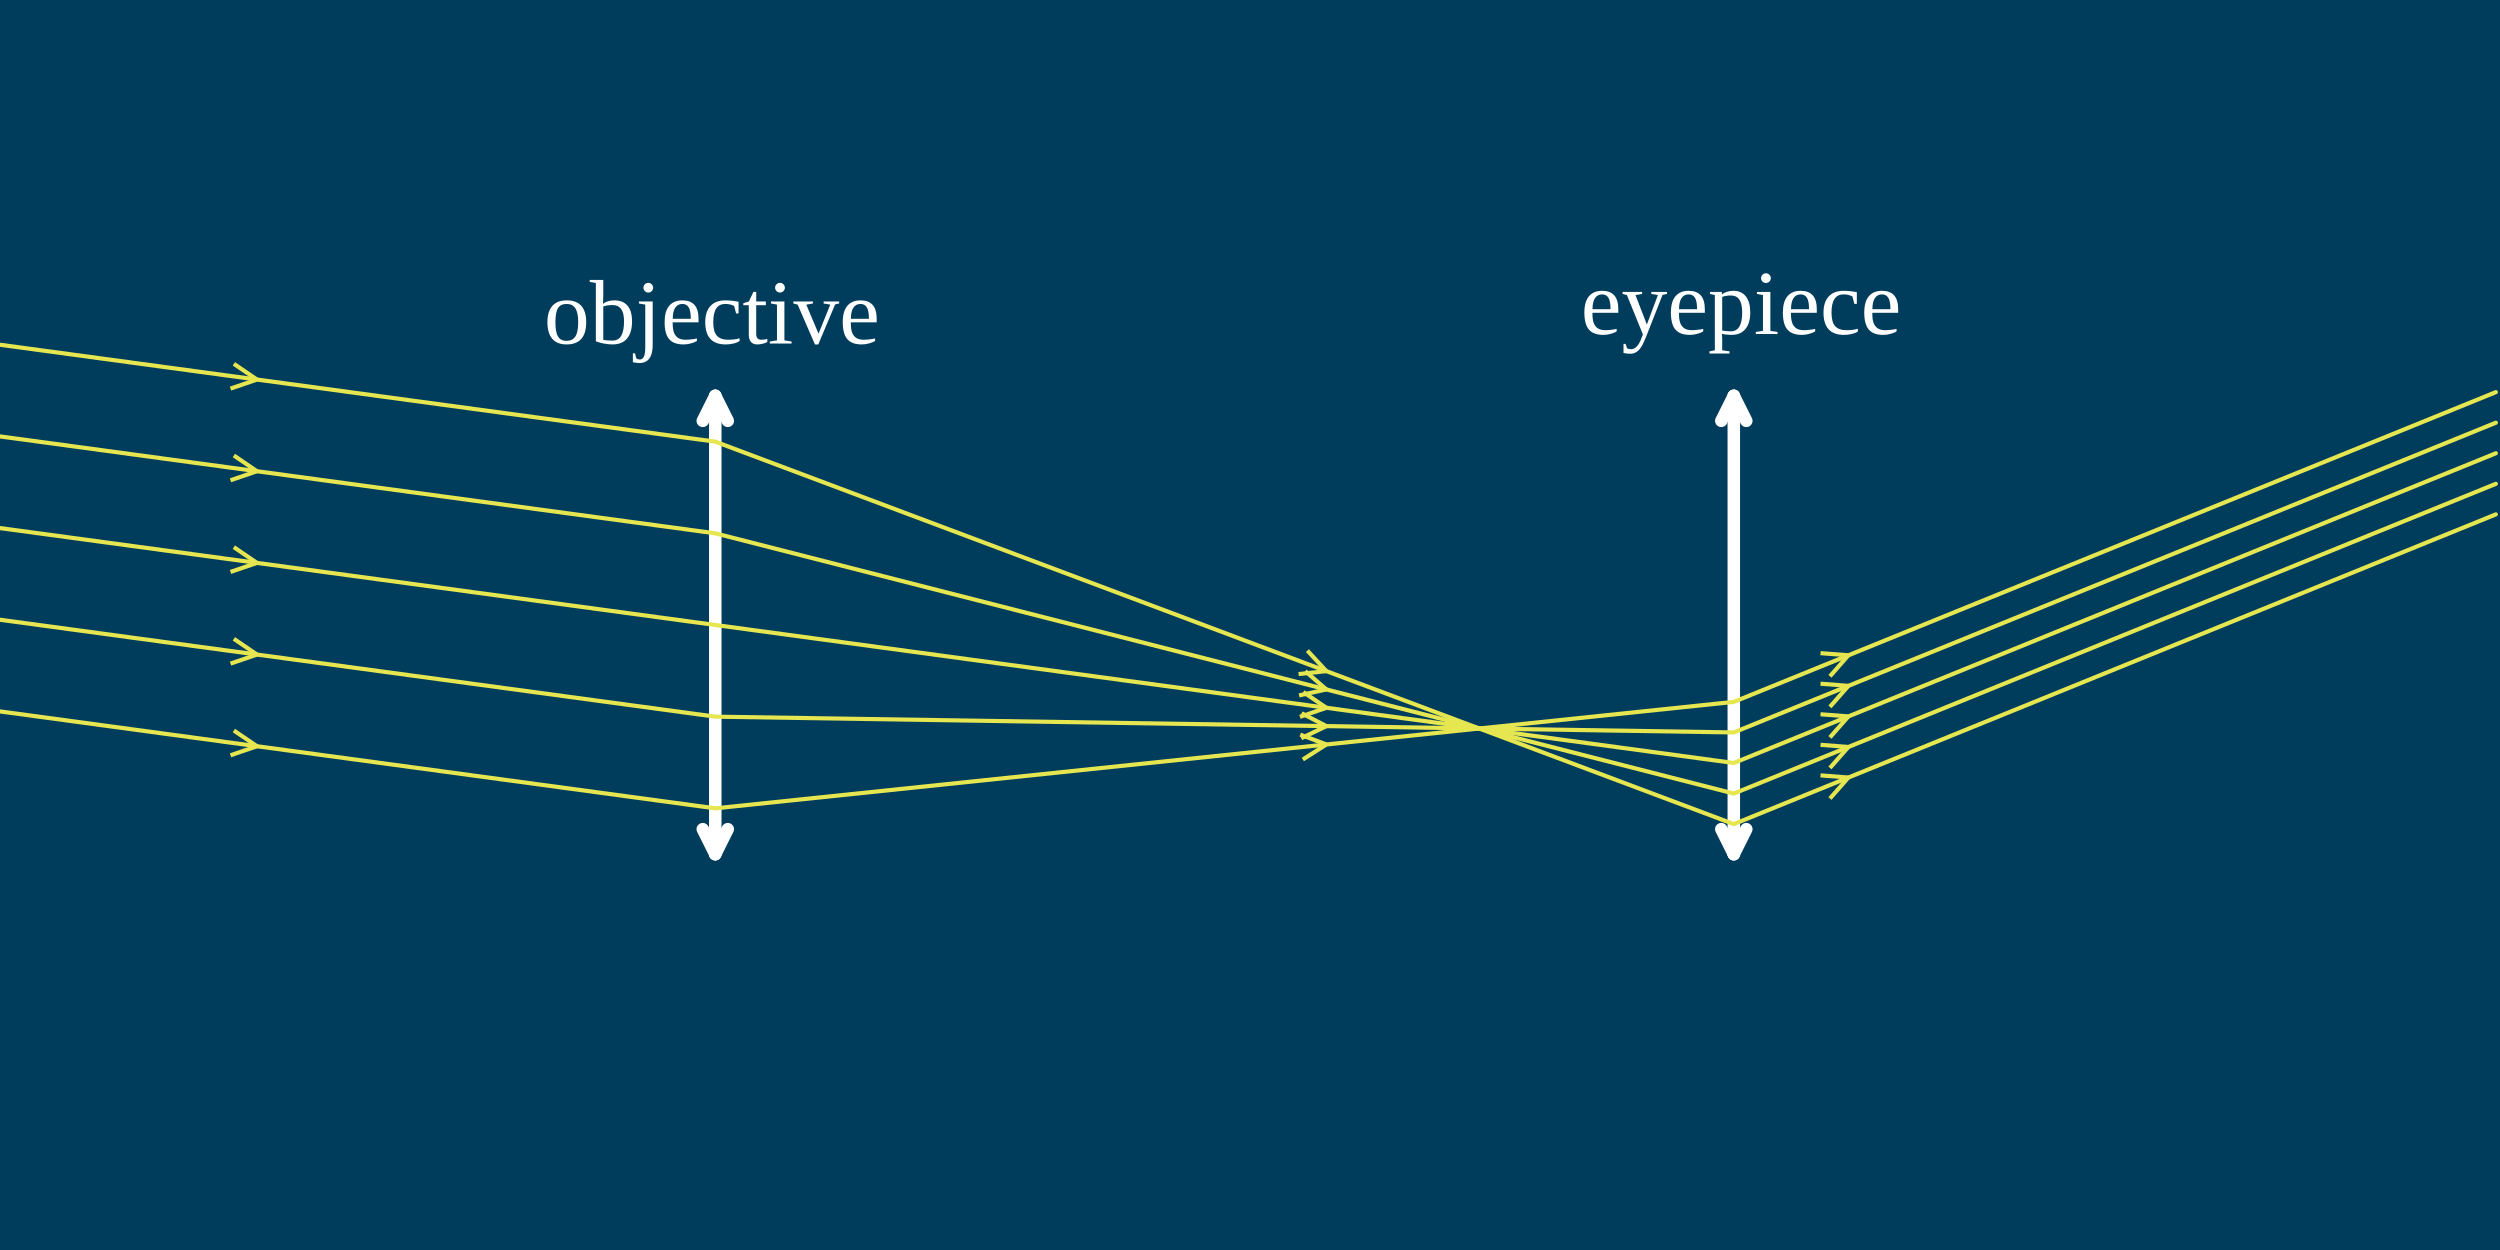
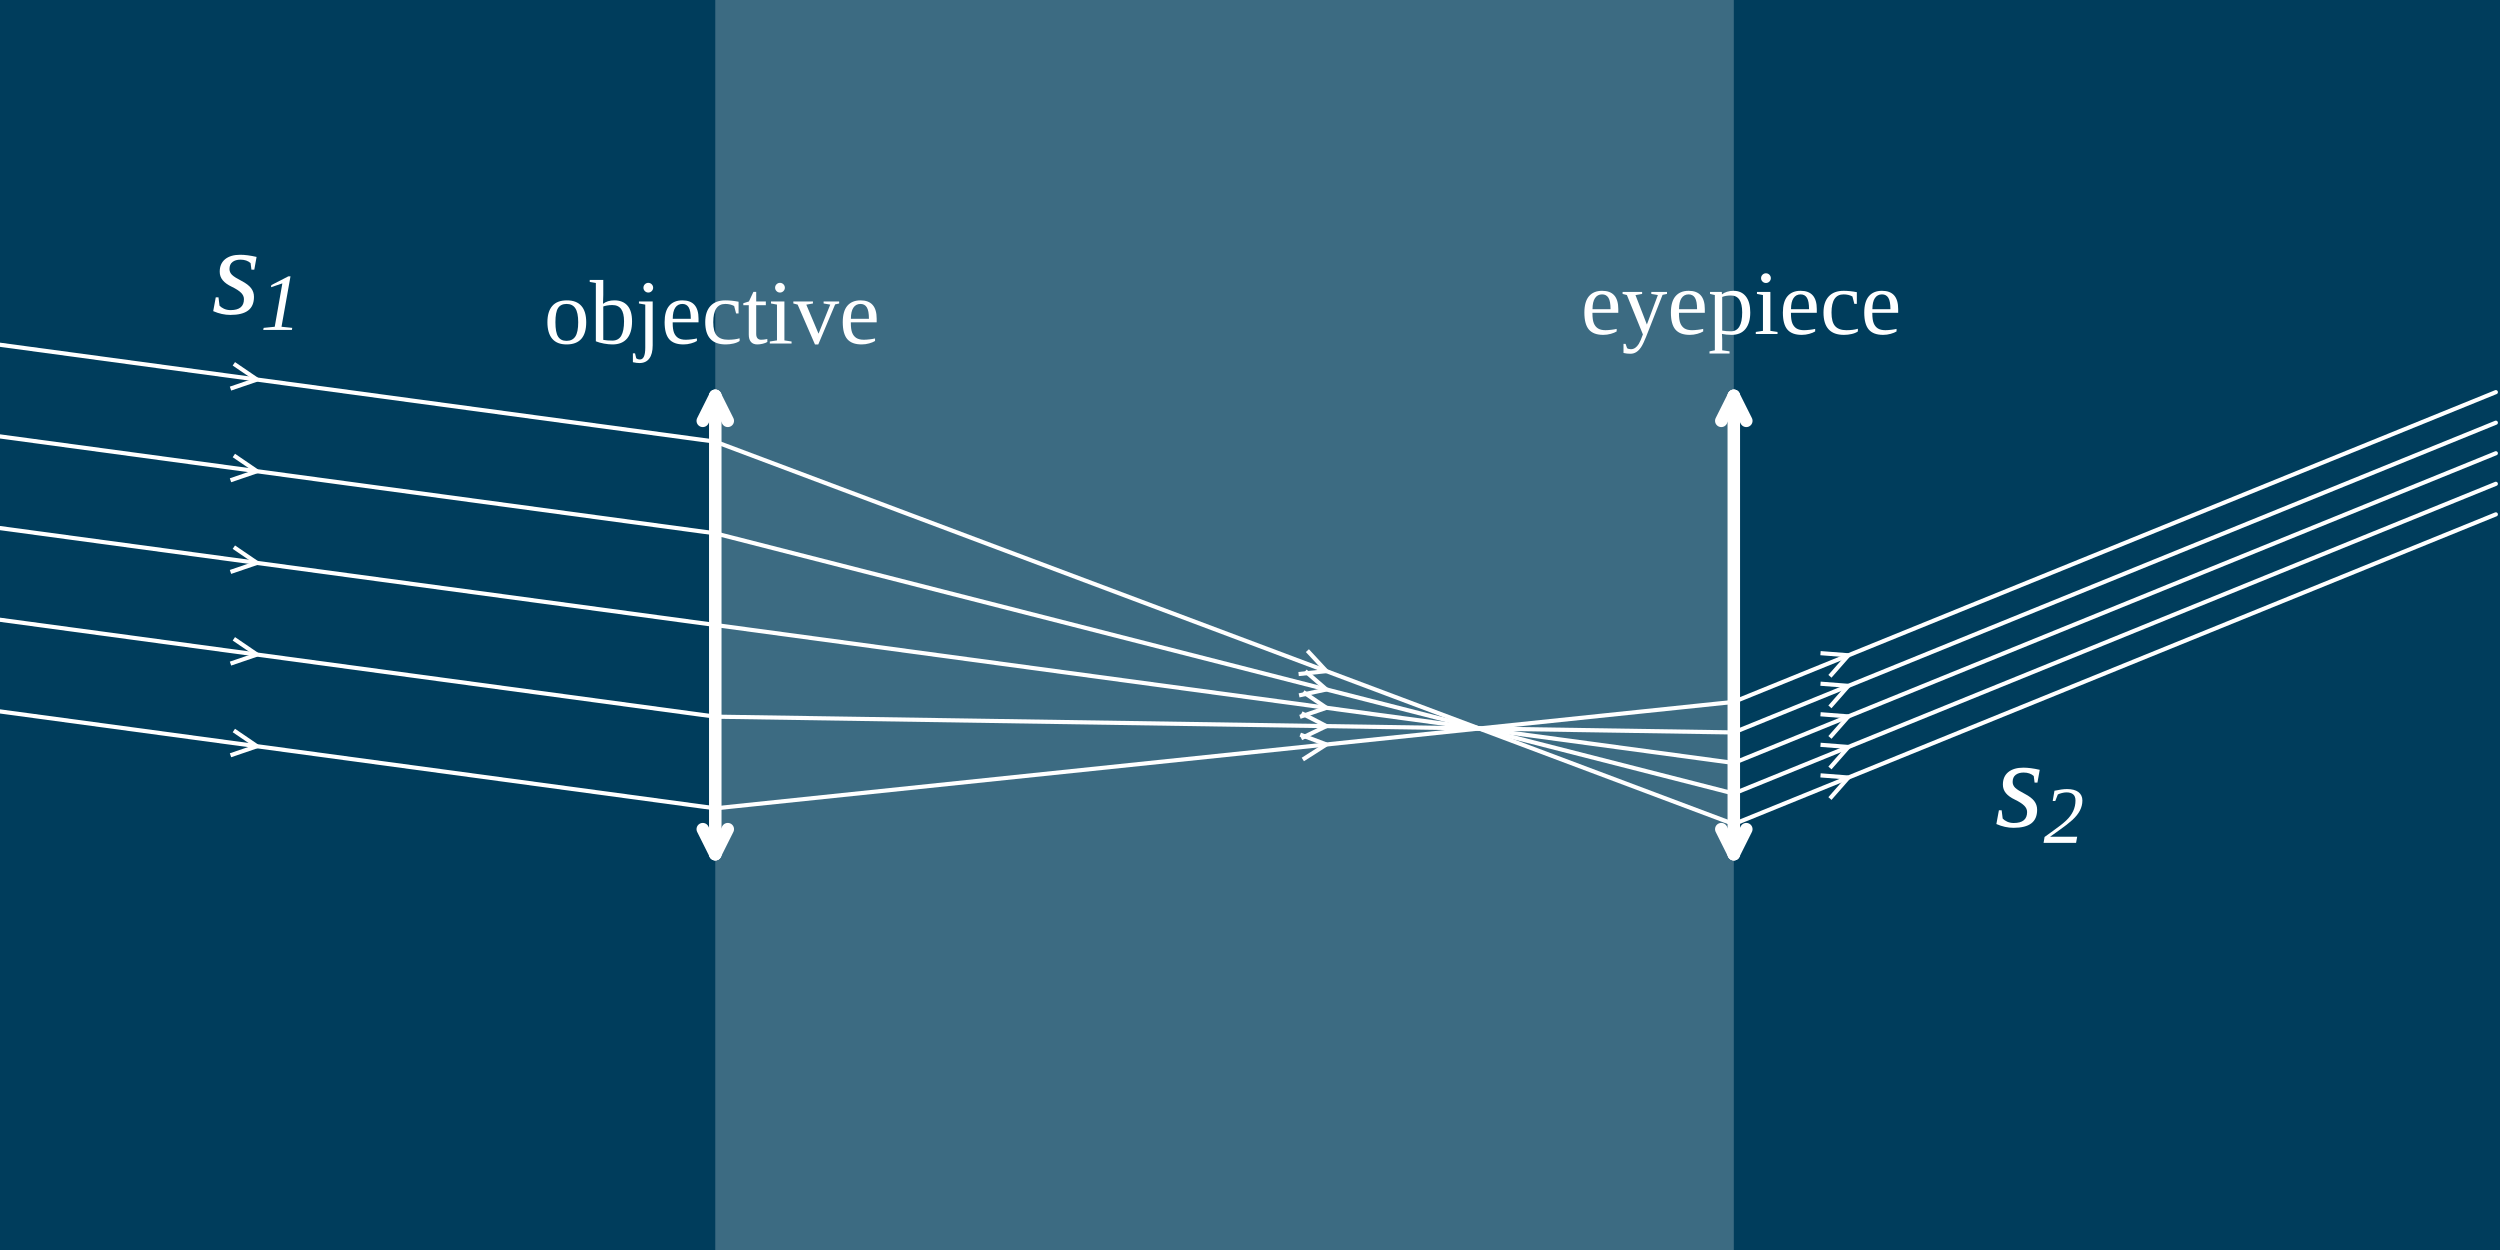
<svg xmlns="http://www.w3.org/2000/svg" version="1.1" width="640" height="320" viewBox="0 0 600 300" id="svg2">
  <defs id="defs4" />
  <g id="g8">
    <rect style="fill:#003d5c;fill-opacity:1;stroke:none" id="rect10" height="300" width="600" y="0" x="0" />
  </g>
  <g id="g14" transform="matrix(1,0,0,-1,300,150)">
    <path d="M -128.333,55 V -55" stroke-miterlimit="10" id="path16" style="fill:none;stroke:#ffffff;stroke-width:3;stroke-linecap:round;stroke-miterlimit:10;stroke-dasharray:none;stroke-opacity:1;paint-order:fill stroke markers" />
    <path d="m -131.333,49 3,6" stroke-miterlimit="10" id="path18" style="fill:none;stroke:#ffffff;stroke-width:3;stroke-linecap:round;stroke-miterlimit:10;stroke-dasharray:none;stroke-opacity:1;paint-order:fill stroke markers" />
    <path d="m -128.333,55 3,-6" stroke-miterlimit="10" id="path20" style="fill:none;stroke:#ffffff;stroke-width:3;stroke-linecap:round;stroke-miterlimit:10;stroke-dasharray:none;stroke-opacity:1;paint-order:fill stroke markers" />
    <path d="m -125.333,-49 -3,-6" stroke-miterlimit="10" id="path22" style="fill:none;stroke:#ffffff;stroke-width:3;stroke-linecap:round;stroke-miterlimit:10;stroke-dasharray:none;stroke-opacity:1;paint-order:fill stroke markers" />
    <path d="m -128.333,-55 -3,6" stroke-miterlimit="10" id="path24" style="fill:none;stroke:#ffffff;stroke-width:3;stroke-linecap:round;stroke-miterlimit:10;stroke-dasharray:none;stroke-opacity:1;paint-order:fill stroke markers" />
  </g>
  <g id="g26" transform="matrix(1,0,0,-1,300,150)">
    <path d="M 116.111,55 V -55" stroke-miterlimit="10" id="path28" style="fill:none;stroke:#ffffff;stroke-width:3;stroke-linecap:round;stroke-miterlimit:10;stroke-dasharray:none;stroke-opacity:1;paint-order:fill stroke markers" />
    <path d="m 113.111,49 3,6" stroke-miterlimit="10" id="path30" style="fill:none;stroke:#ffffff;stroke-width:3;stroke-linecap:round;stroke-miterlimit:10;stroke-dasharray:none;stroke-opacity:1;paint-order:fill stroke markers" />
    <path d="m 116.111,55 3,-6" stroke-miterlimit="10" id="path32" style="fill:none;stroke:#ffffff;stroke-width:3;stroke-linecap:round;stroke-miterlimit:10;stroke-dasharray:none;stroke-opacity:1;paint-order:fill stroke markers" />
    <path d="m 119.111,-49 -3,-6" stroke-miterlimit="10" id="path34" style="fill:none;stroke:#ffffff;stroke-width:3;stroke-linecap:round;stroke-miterlimit:10;stroke-dasharray:none;stroke-opacity:1;paint-order:fill stroke markers" />
    <path d="m 116.111,-55 -3,6" stroke-miterlimit="10" id="path36" style="fill:none;stroke:#ffffff;stroke-width:3;stroke-linecap:round;stroke-miterlimit:10;stroke-dasharray:none;stroke-opacity:1;paint-order:fill stroke markers" />
  </g>
  <g id="g38" transform="matrix(1,0,0,-1,300,150)" />
-   <g id="g40" transform="matrix(1,0,0,-1,300,150)" style="stroke:#e6e650;stroke-opacity:1">
-     <path d="M -1062.024,170.5 -128.333,44 116.111,-47.785 299,26.551" stroke-miterlimit="10" id="path42" style="fill:none;stroke:#e6e650;stroke-linecap:round;stroke-miterlimit:10;stroke-dasharray:none;stroke-opacity:1;paint-order:fill stroke markers" />
-     <path d="m -243.876,62.682 5.543,-3.778" stroke-miterlimit="10" id="path44" style="fill:none;stroke:#e6e650;stroke-miterlimit:10;stroke-dasharray:none;stroke-opacity:1;paint-order:fill stroke markers" />
-     <path d="m -238.333,58.903 -6.348,-2.167" stroke-miterlimit="10" id="path46" style="fill:none;stroke:#e6e650;stroke-miterlimit:10;stroke-dasharray:none;stroke-opacity:1;paint-order:fill stroke markers" />
-     <path d="m 13.771,-6.153 4.563,-4.918" stroke-miterlimit="10" id="path48" style="fill:none;stroke:#e6e650;stroke-miterlimit:10;stroke-dasharray:none;stroke-opacity:1;paint-order:fill stroke markers" />
-     <path d="m 18.333,-11.071 -6.672,-0.699" stroke-miterlimit="10" id="path50" style="fill:none;stroke:#e6e650;stroke-miterlimit:10;stroke-dasharray:none;stroke-opacity:1;paint-order:fill stroke markers" />
-     <path d="m 136.923,-36.088 6.688,-0.52" stroke-miterlimit="10" id="path52" style="fill:none;stroke:#e6e650;stroke-miterlimit:10;stroke-dasharray:none;stroke-opacity:1;paint-order:fill stroke markers" />
-     <path d="m 143.611,-36.608 -4.429,-5.038" stroke-miterlimit="10" id="path54" style="fill:none;stroke:#e6e650;stroke-miterlimit:10;stroke-dasharray:none;stroke-opacity:1;paint-order:fill stroke markers" />
+   <g id="g40" transform="matrix(1,0,0,-1,300,150)" style="stroke:#ffffff;stroke-opacity:1">
+     <path d="M -1062.024,170.5 -128.333,44 116.111,-47.785 299,26.551" stroke-miterlimit="10" id="path42" style="fill:none;stroke:#ffffff;stroke-linecap:round;stroke-miterlimit:10;stroke-dasharray:none;stroke-opacity:1;paint-order:fill stroke markers" />
+     <path d="m -243.876,62.682 5.543,-3.778" stroke-miterlimit="10" id="path44" style="fill:none;stroke:#ffffff;stroke-miterlimit:10;stroke-dasharray:none;stroke-opacity:1;paint-order:fill stroke markers" />
+     <path d="m -238.333,58.903 -6.348,-2.167" stroke-miterlimit="10" id="path46" style="fill:none;stroke:#ffffff;stroke-miterlimit:10;stroke-dasharray:none;stroke-opacity:1;paint-order:fill stroke markers" />
+     <path d="m 13.771,-6.153 4.563,-4.918" stroke-miterlimit="10" id="path48" style="fill:none;stroke:#ffffff;stroke-miterlimit:10;stroke-dasharray:none;stroke-opacity:1;paint-order:fill stroke markers" />
+     <path d="m 18.333,-11.071 -6.672,-0.699" stroke-miterlimit="10" id="path50" style="fill:none;stroke:#ffffff;stroke-miterlimit:10;stroke-dasharray:none;stroke-opacity:1;paint-order:fill stroke markers" />
+     <path d="m 136.923,-36.088 6.688,-0.52" stroke-miterlimit="10" id="path52" style="fill:none;stroke:#ffffff;stroke-miterlimit:10;stroke-dasharray:none;stroke-opacity:1;paint-order:fill stroke markers" />
+     <path d="m 143.611,-36.608 -4.429,-5.038" stroke-miterlimit="10" id="path54" style="fill:none;stroke:#ffffff;stroke-miterlimit:10;stroke-dasharray:none;stroke-opacity:1;paint-order:fill stroke markers" />
  </g>
-   <g id="g56" transform="matrix(1,0,0,-1,300,150)" style="stroke:#e6e650;stroke-opacity:1">
-     <path d="M -1224.405,170.5 -128.333,22 116.111,-40.452 299,33.884" stroke-miterlimit="10" id="path58" style="fill:none;stroke:#e6e650;stroke-linecap:round;stroke-miterlimit:10;stroke-dasharray:none;stroke-opacity:1;paint-order:fill stroke markers" />
-     <path d="m -243.876,40.682 5.543,-3.778" stroke-miterlimit="10" id="path60" style="fill:none;stroke:#e6e650;stroke-miterlimit:10;stroke-dasharray:none;stroke-opacity:1;paint-order:fill stroke markers" />
-     <path d="m -238.333,36.903 -6.348,-2.167" stroke-miterlimit="10" id="path62" style="fill:none;stroke:#e6e650;stroke-miterlimit:10;stroke-dasharray:none;stroke-opacity:1;paint-order:fill stroke markers" />
-     <path d="m 13.263,-11.079 5.071,-4.392" stroke-miterlimit="10" id="path64" style="fill:none;stroke:#e6e650;stroke-miterlimit:10;stroke-dasharray:none;stroke-opacity:1;paint-order:fill stroke markers" />
-     <path d="m 18.333,-15.471 -6.556,-1.421" stroke-miterlimit="10" id="path66" style="fill:none;stroke:#e6e650;stroke-miterlimit:10;stroke-dasharray:none;stroke-opacity:1;paint-order:fill stroke markers" />
-     <path d="m 136.923,-28.754 6.688,-0.52" stroke-miterlimit="10" id="path68" style="fill:none;stroke:#e6e650;stroke-miterlimit:10;stroke-dasharray:none;stroke-opacity:1;paint-order:fill stroke markers" />
-     <path d="m 143.611,-29.274 -4.429,-5.038" stroke-miterlimit="10" id="path70" style="fill:none;stroke:#e6e650;stroke-miterlimit:10;stroke-dasharray:none;stroke-opacity:1;paint-order:fill stroke markers" />
+   <g id="g56" transform="matrix(1,0,0,-1,300,150)" style="stroke:#ffffff;stroke-opacity:1">
+     <path d="M -1224.405,170.5 -128.333,22 116.111,-40.452 299,33.884" stroke-miterlimit="10" id="path58" style="fill:none;stroke:#ffffff;stroke-linecap:round;stroke-miterlimit:10;stroke-dasharray:none;stroke-opacity:1;paint-order:fill stroke markers" />
+     <path d="m -243.876,40.682 5.543,-3.778" stroke-miterlimit="10" id="path60" style="fill:none;stroke:#ffffff;stroke-miterlimit:10;stroke-dasharray:none;stroke-opacity:1;paint-order:fill stroke markers" />
+     <path d="m -238.333,36.903 -6.348,-2.167" stroke-miterlimit="10" id="path62" style="fill:none;stroke:#ffffff;stroke-miterlimit:10;stroke-dasharray:none;stroke-opacity:1;paint-order:fill stroke markers" />
+     <path d="m 13.263,-11.079 5.071,-4.392" stroke-miterlimit="10" id="path64" style="fill:none;stroke:#ffffff;stroke-miterlimit:10;stroke-dasharray:none;stroke-opacity:1;paint-order:fill stroke markers" />
+     <path d="m 18.333,-15.471 -6.556,-1.421" stroke-miterlimit="10" id="path66" style="fill:none;stroke:#ffffff;stroke-miterlimit:10;stroke-dasharray:none;stroke-opacity:1;paint-order:fill stroke markers" />
+     <path d="m 136.923,-28.754 6.688,-0.52" stroke-miterlimit="10" id="path68" style="fill:none;stroke:#ffffff;stroke-miterlimit:10;stroke-dasharray:none;stroke-opacity:1;paint-order:fill stroke markers" />
+     <path d="m 143.611,-29.274 -4.429,-5.038" stroke-miterlimit="10" id="path70" style="fill:none;stroke:#ffffff;stroke-miterlimit:10;stroke-dasharray:none;stroke-opacity:1;paint-order:fill stroke markers" />
  </g>
-   <g id="g72" transform="matrix(1,0,0,-1,300,150)" style="stroke:#e6e650;stroke-opacity:1">
-     <path d="M -1386.786,170.5 -128.333,0 116.111,-33.118 299,41.217" stroke-miterlimit="10" id="path74" style="fill:none;stroke:#e6e650;stroke-linecap:round;stroke-miterlimit:10;stroke-dasharray:none;stroke-opacity:1;paint-order:fill stroke markers" />
-     <path d="m -243.876,18.682 5.543,-3.778" stroke-miterlimit="10" id="path76" style="fill:none;stroke:#e6e650;stroke-miterlimit:10;stroke-dasharray:none;stroke-opacity:1;paint-order:fill stroke markers" />
-     <path d="m -238.333,14.903 -6.348,-2.167" stroke-miterlimit="10" id="path78" style="fill:none;stroke:#e6e650;stroke-miterlimit:10;stroke-dasharray:none;stroke-opacity:1;paint-order:fill stroke markers" />
-     <path d="m 12.79,-16.093 5.543,-3.778" stroke-miterlimit="10" id="path80" style="fill:none;stroke:#e6e650;stroke-miterlimit:10;stroke-dasharray:none;stroke-opacity:1;paint-order:fill stroke markers" />
-     <path d="m 18.333,-19.871 -6.348,-2.167" stroke-miterlimit="10" id="path82" style="fill:none;stroke:#e6e650;stroke-miterlimit:10;stroke-dasharray:none;stroke-opacity:1;paint-order:fill stroke markers" />
-     <path d="m 136.923,-21.421 6.688,-0.52" stroke-miterlimit="10" id="path84" style="fill:none;stroke:#e6e650;stroke-miterlimit:10;stroke-dasharray:none;stroke-opacity:1;paint-order:fill stroke markers" />
-     <path d="m 143.611,-21.941 -4.429,-5.038" stroke-miterlimit="10" id="path86" style="fill:none;stroke:#e6e650;stroke-miterlimit:10;stroke-dasharray:none;stroke-opacity:1;paint-order:fill stroke markers" />
+   <g id="g72" transform="matrix(1,0,0,-1,300,150)" style="stroke:#ffffff;stroke-opacity:1">
+     <path d="M -1386.786,170.5 -128.333,0 116.111,-33.118 299,41.217" stroke-miterlimit="10" id="path74" style="fill:none;stroke:#ffffff;stroke-linecap:round;stroke-miterlimit:10;stroke-dasharray:none;stroke-opacity:1;paint-order:fill stroke markers" />
+     <path d="m -243.876,18.682 5.543,-3.778" stroke-miterlimit="10" id="path76" style="fill:none;stroke:#ffffff;stroke-miterlimit:10;stroke-dasharray:none;stroke-opacity:1;paint-order:fill stroke markers" />
+     <path d="m -238.333,14.903 -6.348,-2.167" stroke-miterlimit="10" id="path78" style="fill:none;stroke:#ffffff;stroke-miterlimit:10;stroke-dasharray:none;stroke-opacity:1;paint-order:fill stroke markers" />
+     <path d="m 12.79,-16.093 5.543,-3.778" stroke-miterlimit="10" id="path80" style="fill:none;stroke:#ffffff;stroke-miterlimit:10;stroke-dasharray:none;stroke-opacity:1;paint-order:fill stroke markers" />
+     <path d="m 18.333,-19.871 -6.348,-2.167" stroke-miterlimit="10" id="path82" style="fill:none;stroke:#ffffff;stroke-miterlimit:10;stroke-dasharray:none;stroke-opacity:1;paint-order:fill stroke markers" />
+     <path d="m 136.923,-21.421 6.688,-0.52" stroke-miterlimit="10" id="path84" style="fill:none;stroke:#ffffff;stroke-miterlimit:10;stroke-dasharray:none;stroke-opacity:1;paint-order:fill stroke markers" />
+     <path d="m 143.611,-21.941 -4.429,-5.038" stroke-miterlimit="10" id="path86" style="fill:none;stroke:#ffffff;stroke-miterlimit:10;stroke-dasharray:none;stroke-opacity:1;paint-order:fill stroke markers" />
  </g>
-   <g id="g88" transform="matrix(1,0,0,-1,300,150)" style="stroke:#e6e650;stroke-opacity:1">
-     <path d="M -1549.167,170.5 -128.333,-22 116.111,-25.785 299,48.551" stroke-miterlimit="10" id="path90" style="fill:none;stroke:#e6e650;stroke-linecap:round;stroke-miterlimit:10;stroke-dasharray:none;stroke-opacity:1;paint-order:fill stroke markers" />
-     <path d="m -243.876,-3.318 5.543,-3.778" stroke-miterlimit="10" id="path92" style="fill:none;stroke:#e6e650;stroke-miterlimit:10;stroke-dasharray:none;stroke-opacity:1;paint-order:fill stroke markers" />
-     <path d="m -238.333,-7.097 -6.348,-2.167" stroke-miterlimit="10" id="path94" style="fill:none;stroke:#e6e650;stroke-miterlimit:10;stroke-dasharray:none;stroke-opacity:1;paint-order:fill stroke markers" />
-     <path d="m 12.38,-21.178 5.953,-3.093" stroke-miterlimit="10" id="path96" style="fill:none;stroke:#e6e650;stroke-miterlimit:10;stroke-dasharray:none;stroke-opacity:1;paint-order:fill stroke markers" />
-     <path d="m 18.333,-24.271 -6.046,-2.907" stroke-miterlimit="10" id="path98" style="fill:none;stroke:#e6e650;stroke-miterlimit:10;stroke-dasharray:none;stroke-opacity:1;paint-order:fill stroke markers" />
-     <path d="m 136.923,-14.088 6.688,-0.52" stroke-miterlimit="10" id="path100" style="fill:none;stroke:#e6e650;stroke-miterlimit:10;stroke-dasharray:none;stroke-opacity:1;paint-order:fill stroke markers" />
-     <path d="m 143.611,-14.608 -4.429,-5.038" stroke-miterlimit="10" id="path102" style="fill:none;stroke:#e6e650;stroke-miterlimit:10;stroke-dasharray:none;stroke-opacity:1;paint-order:fill stroke markers" />
+   <g id="g88" transform="matrix(1,0,0,-1,300,150)" style="stroke:#ffffff;stroke-opacity:1">
+     <path d="M -1549.167,170.5 -128.333,-22 116.111,-25.785 299,48.551" stroke-miterlimit="10" id="path90" style="fill:none;stroke:#ffffff;stroke-linecap:round;stroke-miterlimit:10;stroke-dasharray:none;stroke-opacity:1;paint-order:fill stroke markers" />
+     <path d="m -243.876,-3.318 5.543,-3.778" stroke-miterlimit="10" id="path92" style="fill:none;stroke:#ffffff;stroke-miterlimit:10;stroke-dasharray:none;stroke-opacity:1;paint-order:fill stroke markers" />
+     <path d="m -238.333,-7.097 -6.348,-2.167" stroke-miterlimit="10" id="path94" style="fill:none;stroke:#ffffff;stroke-miterlimit:10;stroke-dasharray:none;stroke-opacity:1;paint-order:fill stroke markers" />
+     <path d="m 12.38,-21.178 5.953,-3.093" stroke-miterlimit="10" id="path96" style="fill:none;stroke:#ffffff;stroke-miterlimit:10;stroke-dasharray:none;stroke-opacity:1;paint-order:fill stroke markers" />
+     <path d="m 18.333,-24.271 -6.046,-2.907" stroke-miterlimit="10" id="path98" style="fill:none;stroke:#ffffff;stroke-miterlimit:10;stroke-dasharray:none;stroke-opacity:1;paint-order:fill stroke markers" />
+     <path d="m 136.923,-14.088 6.688,-0.52" stroke-miterlimit="10" id="path100" style="fill:none;stroke:#ffffff;stroke-miterlimit:10;stroke-dasharray:none;stroke-opacity:1;paint-order:fill stroke markers" />
+     <path d="m 143.611,-14.608 -4.429,-5.038" stroke-miterlimit="10" id="path102" style="fill:none;stroke:#ffffff;stroke-miterlimit:10;stroke-dasharray:none;stroke-opacity:1;paint-order:fill stroke markers" />
  </g>
-   <g id="g104" transform="matrix(1,0,0,-1,300,150)" style="stroke:#e6e650;stroke-opacity:1">
-     <path d="M -1711.548,170.5 -128.333,-44 116.111,-18.452 299,55.884" stroke-miterlimit="10" id="path106" style="fill:none;stroke:#e6e650;stroke-linecap:round;stroke-miterlimit:10;stroke-dasharray:none;stroke-opacity:1;paint-order:fill stroke markers" />
-     <path d="m -243.876,-25.318 5.543,-3.778" stroke-miterlimit="10" id="path108" style="fill:none;stroke:#e6e650;stroke-miterlimit:10;stroke-dasharray:none;stroke-opacity:1;paint-order:fill stroke markers" />
-     <path d="m -238.333,-29.097 -6.348,-2.167" stroke-miterlimit="10" id="path110" style="fill:none;stroke:#e6e650;stroke-miterlimit:10;stroke-dasharray:none;stroke-opacity:1;paint-order:fill stroke markers" />
-     <path d="m 12.054,-26.311 6.279,-2.36" stroke-miterlimit="10" id="path112" style="fill:none;stroke:#e6e650;stroke-miterlimit:10;stroke-dasharray:none;stroke-opacity:1;paint-order:fill stroke markers" />
-     <path d="m 18.333,-28.671 -5.656,-3.607" stroke-miterlimit="10" id="path114" style="fill:none;stroke:#e6e650;stroke-miterlimit:10;stroke-dasharray:none;stroke-opacity:1;paint-order:fill stroke markers" />
-     <path d="m 136.923,-6.754 6.688,-0.52" stroke-miterlimit="10" id="path116" style="fill:none;stroke:#e6e650;stroke-miterlimit:10;stroke-dasharray:none;stroke-opacity:1;paint-order:fill stroke markers" />
-     <path d="m 143.611,-7.274 -4.429,-5.038" stroke-miterlimit="10" id="path118" style="fill:none;stroke:#e6e650;stroke-miterlimit:10;stroke-dasharray:none;stroke-opacity:1;paint-order:fill stroke markers" />
+   <g id="g104" transform="matrix(1,0,0,-1,300,150)" style="stroke:#ffffff;stroke-opacity:1">
+     <path d="M -1711.548,170.5 -128.333,-44 116.111,-18.452 299,55.884" stroke-miterlimit="10" id="path106" style="fill:none;stroke:#ffffff;stroke-linecap:round;stroke-miterlimit:10;stroke-dasharray:none;stroke-opacity:1;paint-order:fill stroke markers" />
+     <path d="m -243.876,-25.318 5.543,-3.778" stroke-miterlimit="10" id="path108" style="fill:none;stroke:#ffffff;stroke-miterlimit:10;stroke-dasharray:none;stroke-opacity:1;paint-order:fill stroke markers" />
+     <path d="m -238.333,-29.097 -6.348,-2.167" stroke-miterlimit="10" id="path110" style="fill:none;stroke:#ffffff;stroke-miterlimit:10;stroke-dasharray:none;stroke-opacity:1;paint-order:fill stroke markers" />
+     <path d="m 12.054,-26.311 6.279,-2.36" stroke-miterlimit="10" id="path112" style="fill:none;stroke:#ffffff;stroke-miterlimit:10;stroke-dasharray:none;stroke-opacity:1;paint-order:fill stroke markers" />
+     <path d="m 18.333,-28.671 -5.656,-3.607" stroke-miterlimit="10" id="path114" style="fill:none;stroke:#ffffff;stroke-miterlimit:10;stroke-dasharray:none;stroke-opacity:1;paint-order:fill stroke markers" />
+     <path d="m 136.923,-6.754 6.688,-0.52" stroke-miterlimit="10" id="path116" style="fill:none;stroke:#ffffff;stroke-miterlimit:10;stroke-dasharray:none;stroke-opacity:1;paint-order:fill stroke markers" />
+     <path d="m 143.611,-7.274 -4.429,-5.038" stroke-miterlimit="10" id="path118" style="fill:none;stroke:#ffffff;stroke-miterlimit:10;stroke-dasharray:none;stroke-opacity:1;paint-order:fill stroke markers" />
  </g>
  <g id="g200" transform="matrix(1,0,0,-1,300,150)" />
  <g id="g202" transform="matrix(1,0,0,-1,300,150)" />
  <g id="g204" transform="matrix(1,0,0,-1,300,150)" />
  <g id="g206" transform="matrix(1,0,0,-1,300,150)" />
  <g id="g208" transform="matrix(1,0,0,-1,300,150)" />
  <text xml:space="preserve" style="font-style:normal;font-weight:normal;line-height:0%;font-family:'Times New Roman';-inkscape-font-specification:'Times New Roman';letter-spacing:0px;word-spacing:0px;fill:#000000;fill-opacity:1;stroke:none" x="124.427" y="42.748" id="text3290">
    <tspan id="tspan3292" x="124.427" y="42.748" style="font-size:28px;line-height:1.25"> </tspan>
  </text>
  <text xml:space="preserve" style="font-style:normal;font-weight:normal;line-height:0%;font-family:'Times New Roman';-inkscape-font-specification:'Times New Roman';letter-spacing:0px;word-spacing:0px;fill:#000000;fill-opacity:1;stroke:none" x="372.519" y="49.618" id="text3294">
    <tspan id="tspan3296" x="372.519" y="49.618" style="font-size:28px;line-height:1.25"> </tspan>
  </text>
  <text xml:space="preserve" style="font-style:normal;font-weight:normal;line-height:0%;font-family:'Times New Roman';-inkscape-font-specification:'Times New Roman';letter-spacing:0px;word-spacing:0px;fill:#ffffff;fill-opacity:1;stroke:none" x="130.534" y="82.443" id="text3298">
    <tspan id="tspan3300" x="130.534" y="82.443" style="font-size:22px;line-height:1.25">objective</tspan>
  </text>
  <text xml:space="preserve" style="font-style:normal;font-weight:normal;line-height:0%;font-family:'Times New Roman';-inkscape-font-specification:'Times New Roman';letter-spacing:0px;word-spacing:0px;fill:#ffffff;fill-opacity:1;stroke:none" x="379.389" y="80.153" id="text3302">
    <tspan id="tspan3304" x="379.389" y="80.153" style="font-size:22px;line-height:1.25">eyepiece</tspan>
  </text>
  <text xml:space="preserve" style="font-style:normal;font-weight:normal;line-height:0%;font-family:'Times New Roman';-inkscape-font-specification:'Times New Roman';letter-spacing:0px;word-spacing:0px;fill:#000000;fill-opacity:1;stroke:none" x="206.87" y="334.351" id="text3306">
    <tspan id="tspan3308" x="206.87" y="334.351" style="font-size:22px;line-height:1.25">d</tspan>
  </text>
  <text xml:space="preserve" style="font-style:normal;font-weight:normal;line-height:0%;font-family:'Times New Roman';-inkscape-font-specification:'Times New Roman';letter-spacing:0px;word-spacing:0px;fill:#000000;fill-opacity:1;stroke:none" x="259.542" y="329.771" id="text3310">
    <tspan id="tspan3312" x="259.542" y="329.771" style="font-size:22px;line-height:1.25">h</tspan>
  </text>
  <text xml:space="preserve" style="font-style:normal;font-weight:normal;line-height:0%;font-family:'Times New Roman';-inkscape-font-specification:'Times New Roman';letter-spacing:0px;word-spacing:0px;fill:#000000;fill-opacity:1;stroke:none" x="443.511" y="338.931" id="text3314">
    <tspan id="tspan3316" x="443.511" y="338.931" style="font-size:22px;line-height:1.25">e</tspan>
  </text>
  <text xml:space="preserve" style="font-style:normal;font-weight:normal;line-height:0%;font-family:'Times New Roman';-inkscape-font-specification:'Times New Roman';letter-spacing:0px;word-spacing:0px;fill:#000000;fill-opacity:1;stroke:none" x="141.985" y="326.718" id="text3318">
    <tspan id="tspan3320" x="141.985" y="326.718" style="font-size:22px;line-height:1.25">a</tspan>
  </text>
  <text xml:space="preserve" style="font-style:normal;font-weight:normal;line-height:0%;font-family:'Times New Roman';-inkscape-font-specification:'Times New Roman';letter-spacing:0px;word-spacing:0px;fill:#000000;fill-opacity:1;stroke:none" x="504.58" y="333.588" id="text3322">
    <tspan id="tspan3324" x="504.58" y="333.588" style="font-size:22px;line-height:1.25">b</tspan>
  </text>
+   <rect style="fill:#ffffff;fill-opacity:0.235;stroke:none;stroke-width:1.875;stroke-linecap:butt;stroke-miterlimit:4;stroke-dasharray:none;stroke-dashoffset:0;stroke-opacity:1" id="rect868" width="244.444" height="318.969" x="171.667" y="-9.485" />
+   <text xml:space="preserve" style="font-style:normal;font-variant:normal;font-weight:bold;font-stretch:normal;font-size:30px;line-height:1.25;font-family:sans-serif;-inkscape-font-specification:'sans-serif Bold';letter-spacing:0px;word-spacing:0px;fill:#000000;fill-opacity:1;stroke:none;stroke-width:0.938" x="50.811" y="75.286" id="text906">
+     <tspan id="tspan904" x="50.811" y="75.286" style="font-style:italic;font-variant:normal;font-weight:normal;font-stretch:normal;font-family:'Times New Roman';-inkscape-font-specification:'Times New Roman, Italic';fill:#ffffff;stroke-width:0.938">s<tspan style="font-size:19.5px;baseline-shift:sub;stroke-width:0.938" id="tspan908">1</tspan>
+     </tspan>
+   </text>
+   <text id="text914" y="198.378" x="478.769" style="font-style:normal;font-variant:normal;font-weight:bold;font-stretch:normal;font-size:30px;line-height:1.25;font-family:sans-serif;-inkscape-font-specification:'sans-serif Bold';letter-spacing:0px;word-spacing:0px;fill:#000000;fill-opacity:1;stroke:none;stroke-width:0.938" xml:space="preserve">
+     <tspan style="font-style:italic;font-variant:normal;font-weight:normal;font-stretch:normal;font-family:'Times New Roman';-inkscape-font-specification:'Times New Roman, Italic';fill:#ffffff;stroke-width:0.938" y="198.378" x="478.769" id="tspan912">s<tspan style="font-size:19.5px;baseline-shift:sub;stroke-width:0.938" id="tspan916">2</tspan>
+     </tspan>
+   </text>
</svg>
